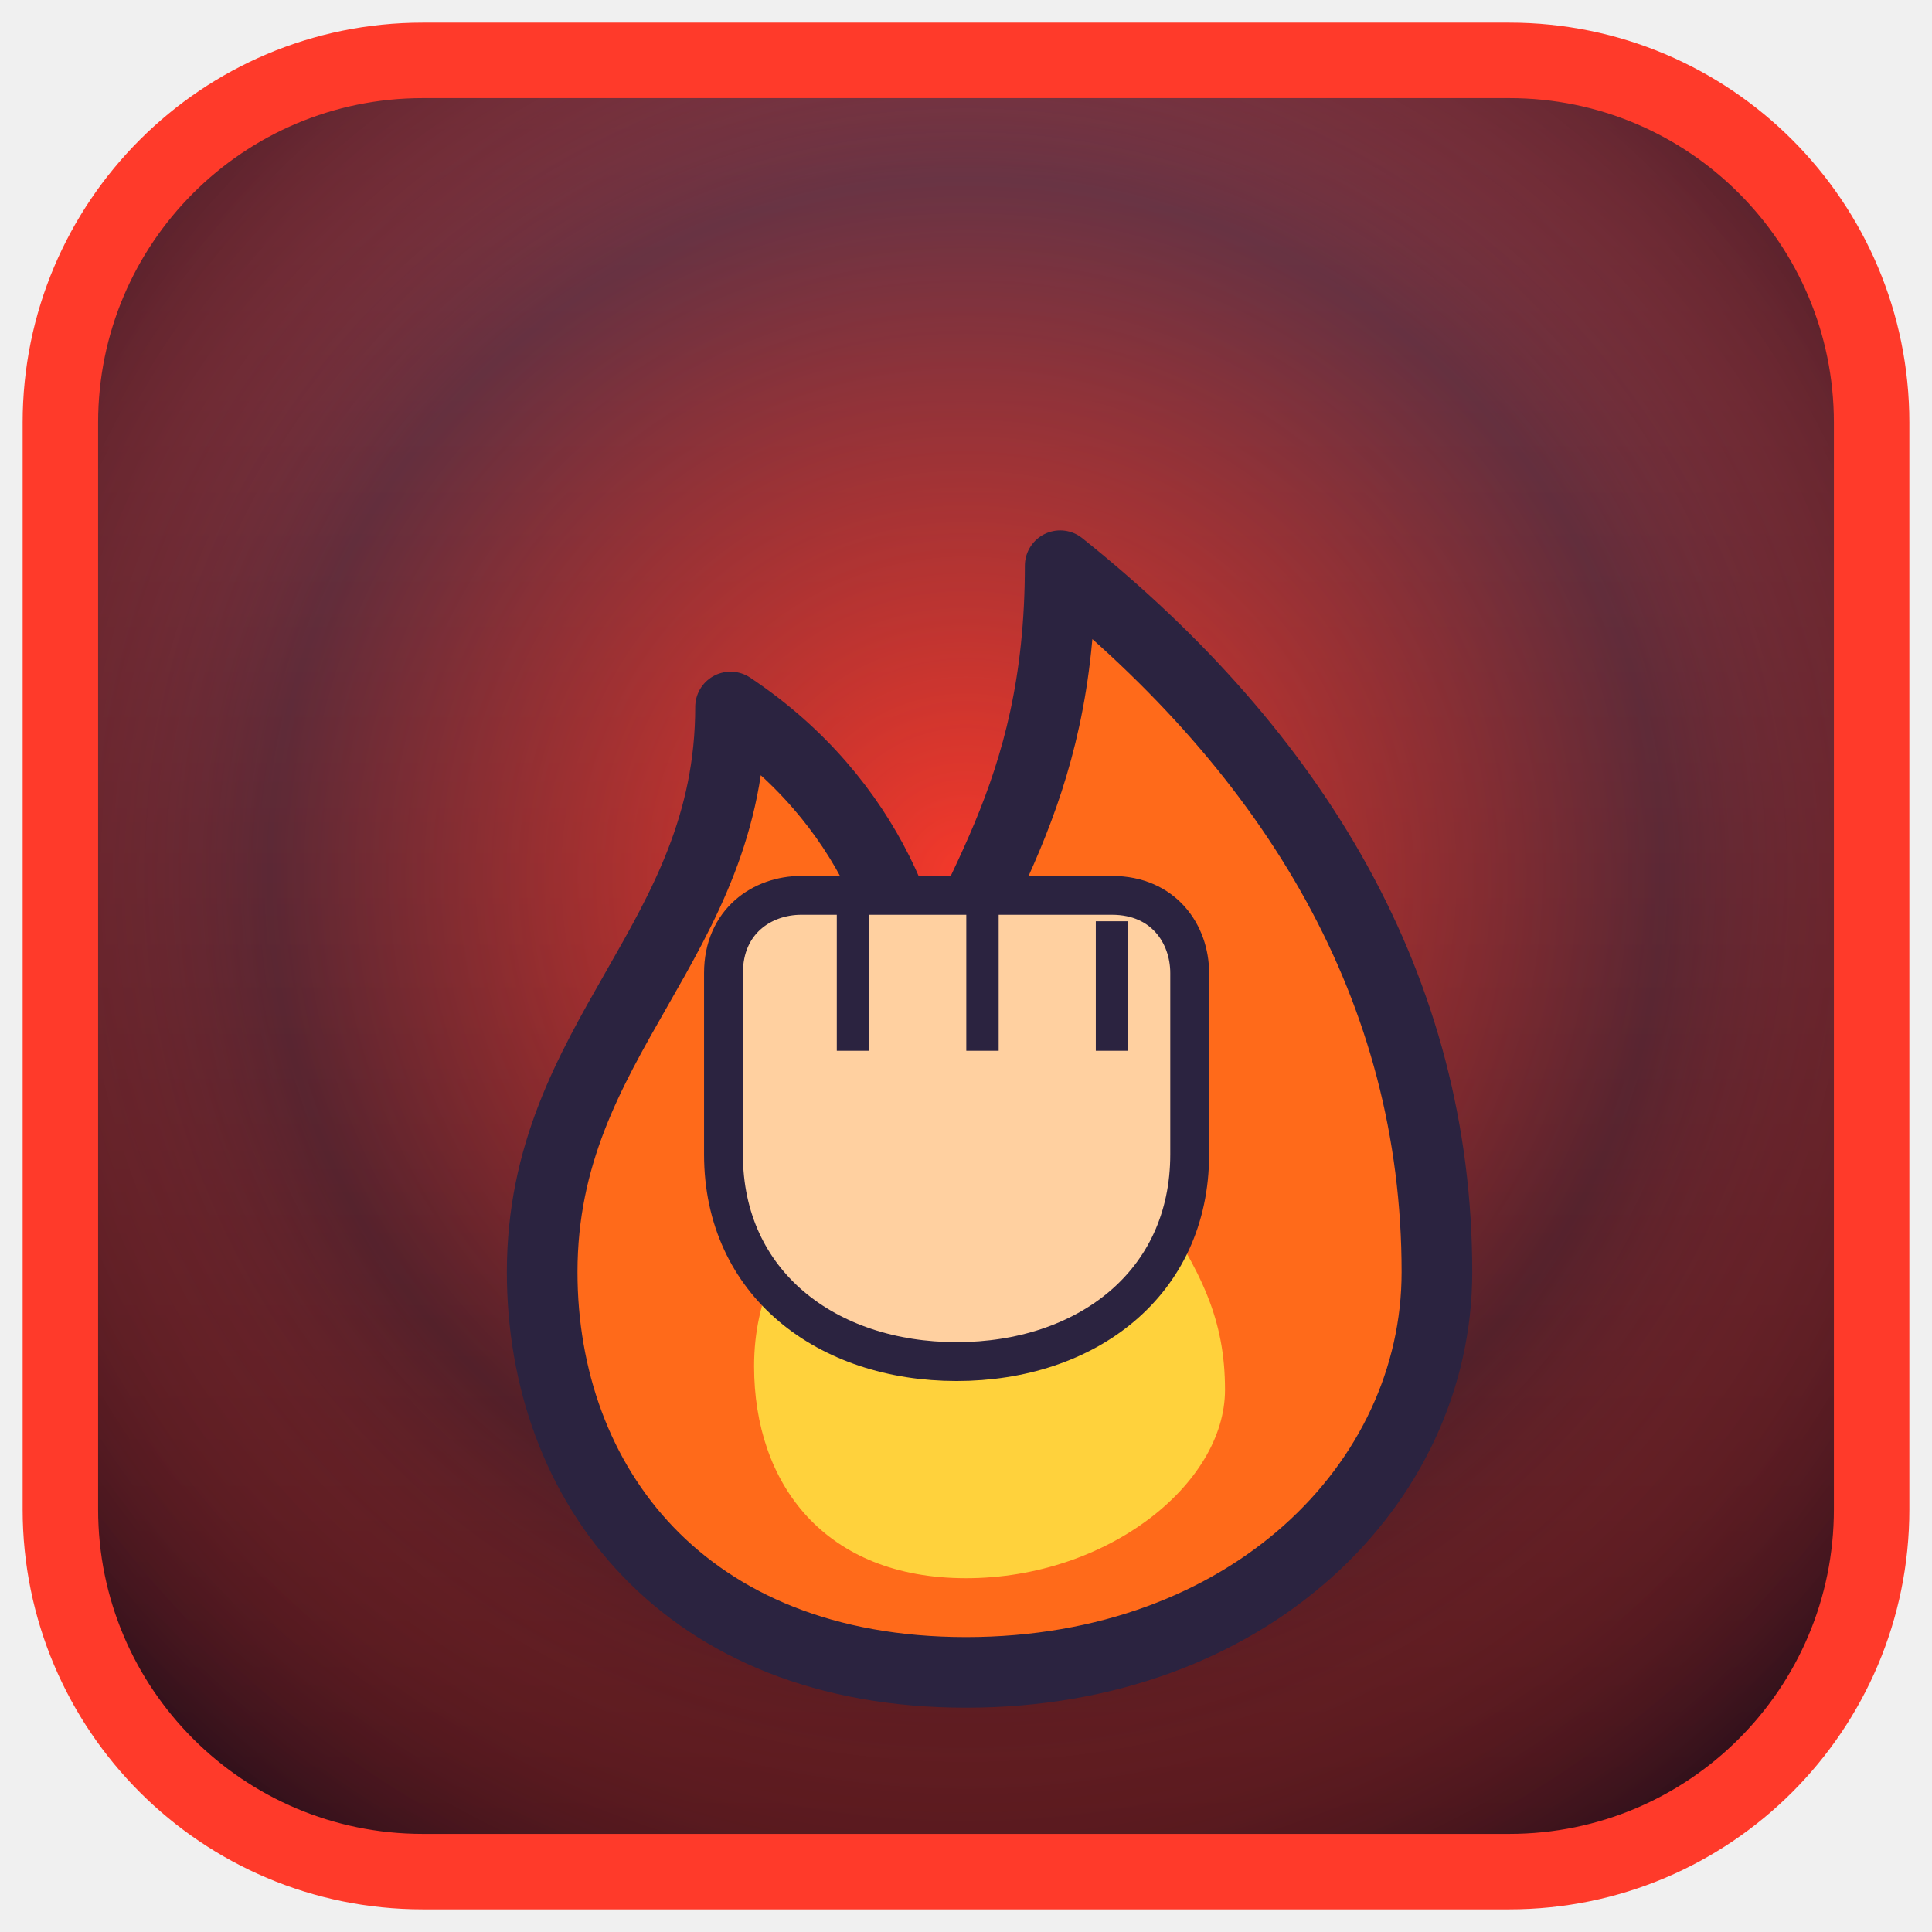
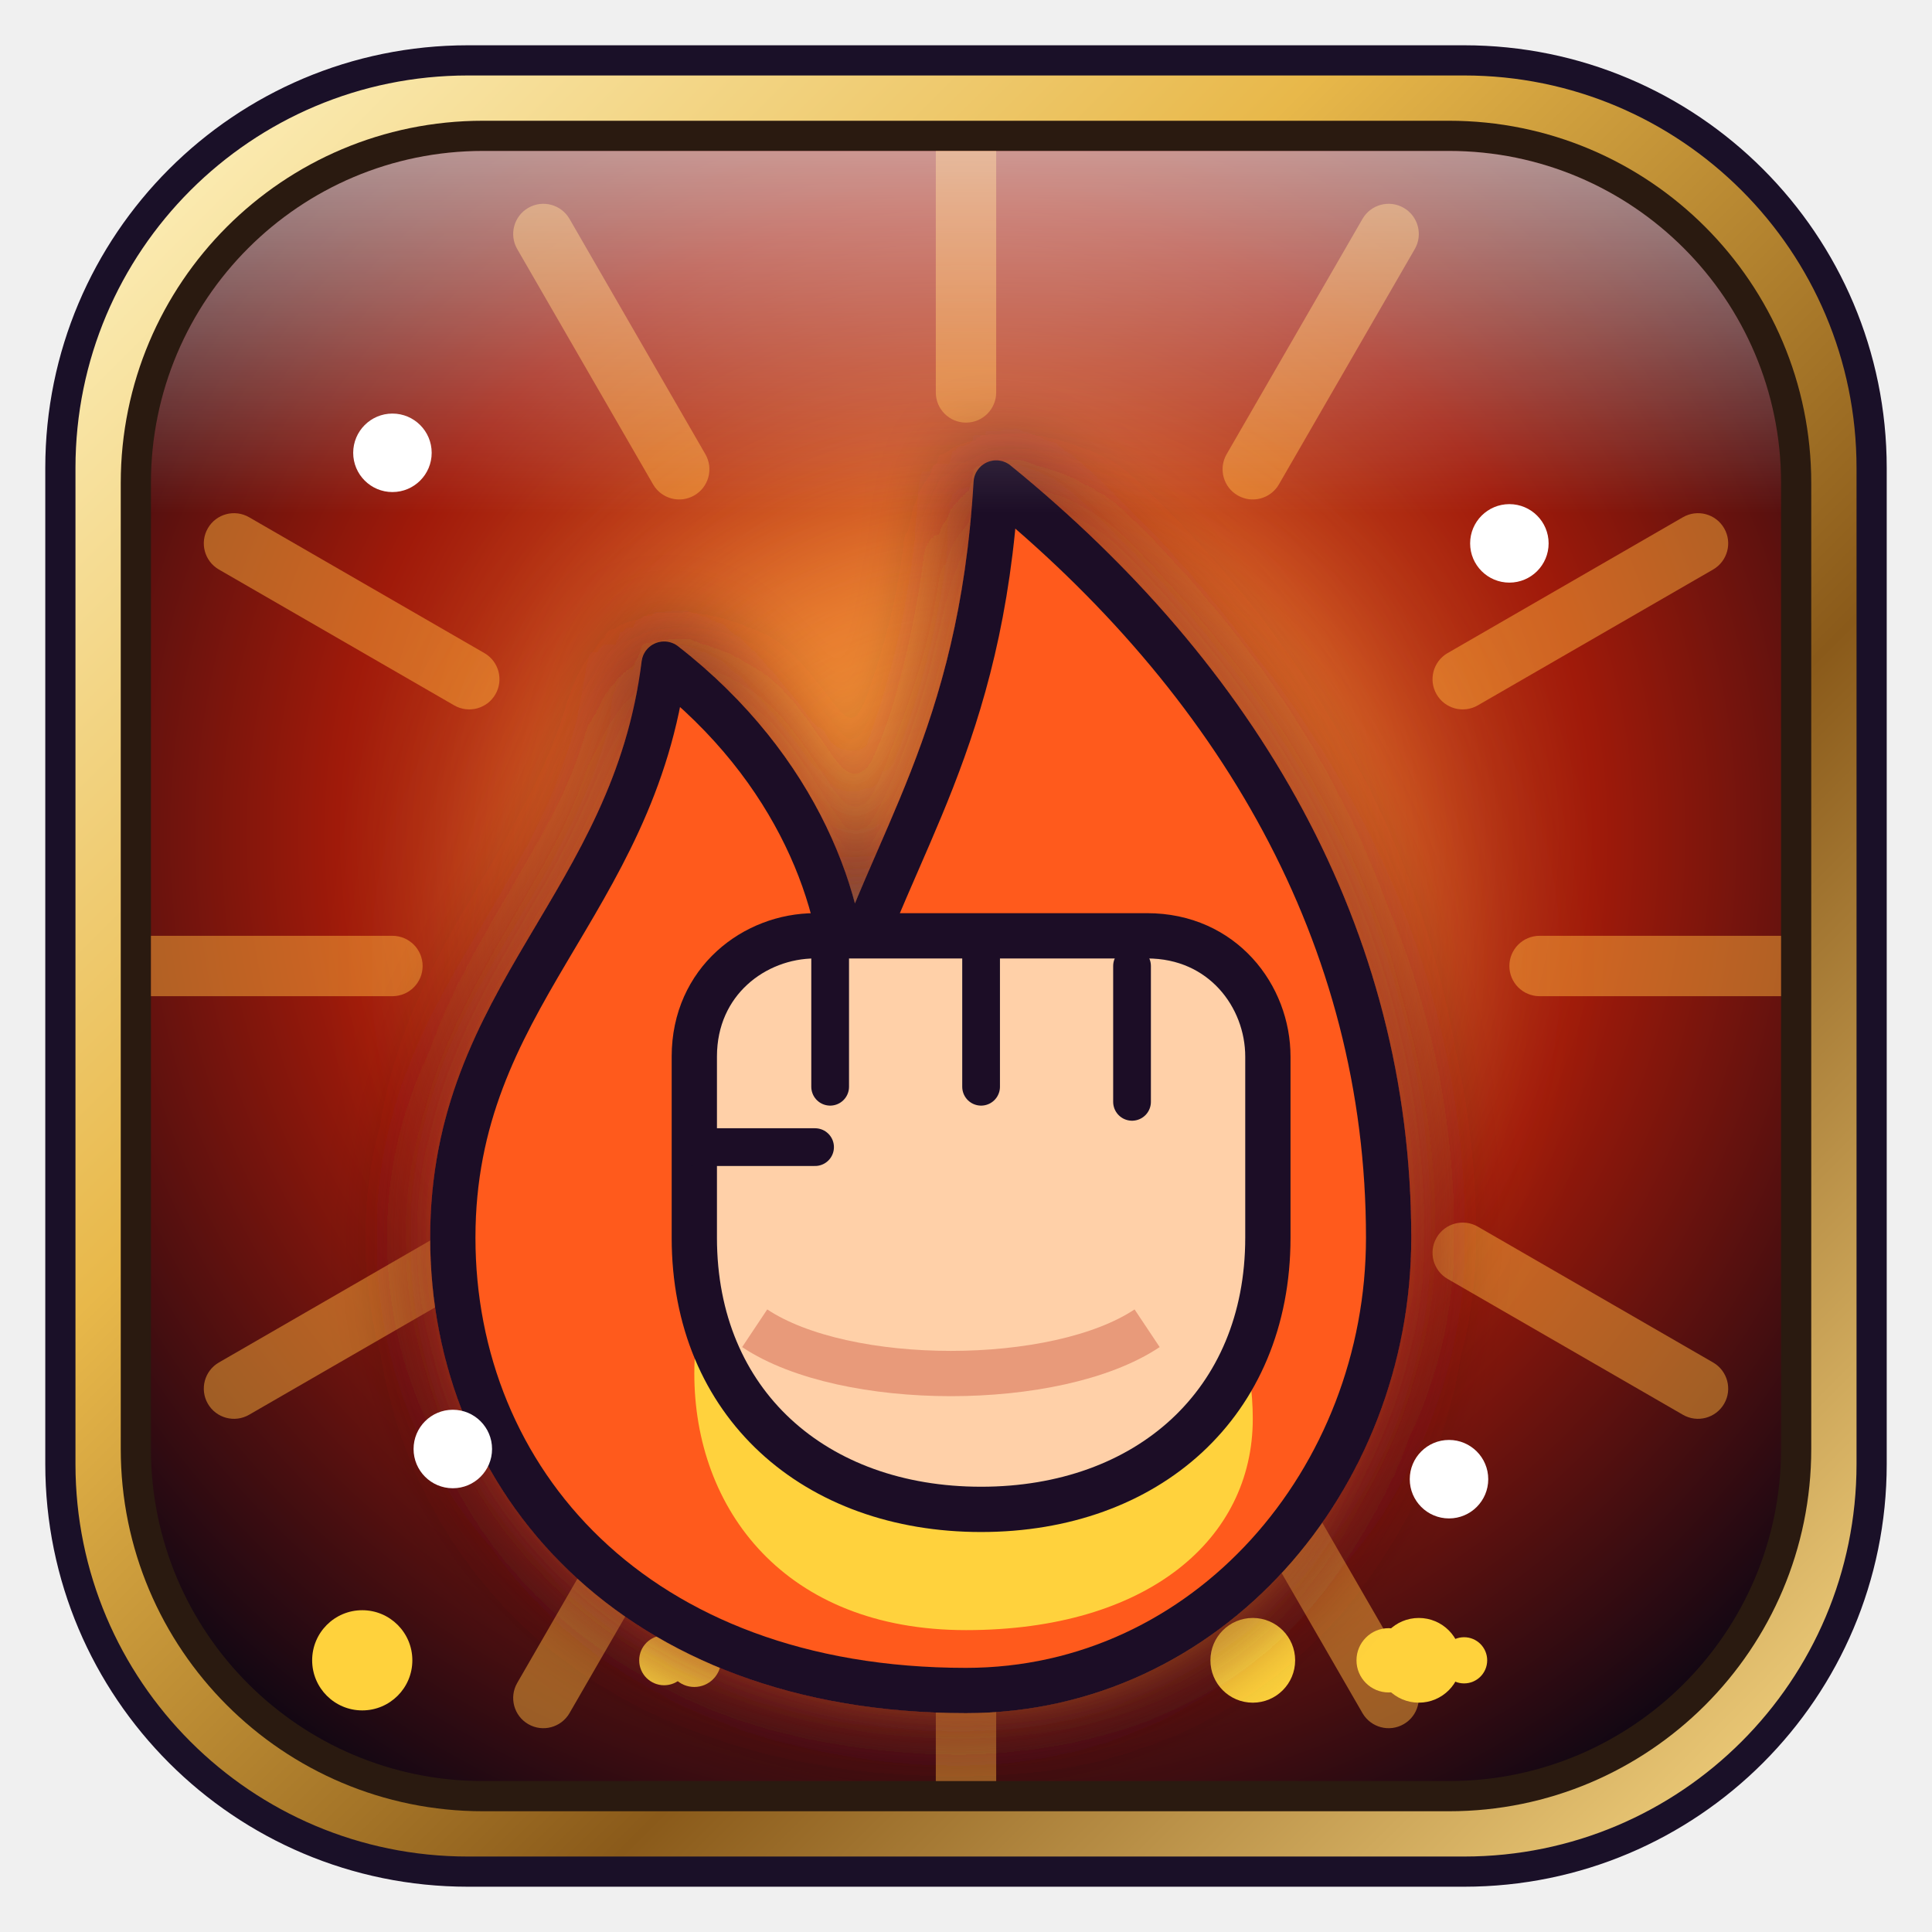
- <svg xmlns="http://www.w3.org/2000/svg" viewBox="0 0 64 64">
+ <svg xmlns="http://www.w3.org/2000/svg" viewBox="0 0 128 128" width="256" height="256">
  <defs>
-     <radialGradient id="g" cx="50%" cy="45%" r="70%">
-       <stop offset="0" stop-color="#ff3a2a" stop-opacity=".95" />
-       <stop offset=".55" stop-color="#ff3a2a" stop-opacity=".25" />
-       <stop offset="1" stop-color="#0a0818" />
+     <radialGradient id="bg" cx="50%" cy="42%" r="70%">
+       <stop offset="0" stop-color="#ff8a3a" />
+       <stop offset=".55" stop-color="#a01a0a" />
+       <stop offset="1" stop-color="#0a0614" />
    </radialGradient>
-     <linearGradient id="b" x1="0" y1="0" x2="0" y2="1">
-       <stop offset="0" stop-color="#3a3450" />
-       <stop offset="1" stop-color="#0e0c1a" />
+     <linearGradient id="aro" x1="0" y1="0" x2="1" y2="1">
+       <stop offset="0" stop-color="#fff6c8" />
+       <stop offset=".35" stop-color="#e8b84a" />
+       <stop offset=".65" stop-color="#8a5a1a" />
+       <stop offset="1" stop-color="#ffe08a" />
    </linearGradient>
+     <linearGradient id="vidro" x1="0" y1="0" x2="0" y2="1">
+       <stop offset="0" stop-color="#fff" stop-opacity=".55" />
+       <stop offset=".5" stop-color="#fff" stop-opacity="0" />
+     </linearGradient>
+     <filter id="gl" x="-50%" y="-50%" width="200%" height="200%">
+       <feGaussianBlur stdDeviation="3" result="b" />
+       <feMerge>
+         <feMergeNode in="b" />
+         <feMergeNode in="SourceGraphic" />
+       </feMerge>
+     </filter>
+     <filter id="gl2" x="-50%" y="-50%" width="200%" height="200%">
+       <feGaussianBlur stdDeviation="6" />
+     </filter>
+     <clipPath id="cl">
+       <rect x="10" y="10" width="108" height="108" rx="22" />
+     </clipPath>
  </defs>
-   <rect x="2" y="2" width="60" height="60" rx="12" fill="url(#b)" />
-   <rect x="2" y="2" width="60" height="60" rx="12" fill="url(#g)" />
-   <g transform="translate(32 32) scale(.78) translate(-32 -32)">
-     <g transform="translate(0 4)">
-       <path d="M32 58c-12 0-18-8-18-17 0-10 8-14 8-24 6 4 8 10 8 14 2-6 6-10 6-20 10 8 16 18 16 30 0 9-8 17-20 17z" fill="#ff6a1a" stroke="#2b2340" stroke-width="3" stroke-linejoin="round" stroke-linecap="round" />
-       <path d="M32 54c-6 0-9-4-9-9 0-6 5-8 6-14 5 4 8 8 8 13 0-2 2-4 3-6 2 3 3 5 3 8 0 4-5 8-11 8z" fill="#ffd23c" />
+   <rect x="4" y="4" width="120" height="120" rx="27" fill="url(#aro)" />
+   <rect x="8" y="8" width="112" height="112" rx="24" fill="#2a1a10" />
+   <rect x="10" y="10" width="108" height="108" rx="22" fill="url(#bg)" />
+   <g clip-path="url(#cl)">
+     <g opacity=".9">
+       <animateTransform attributeName="transform" type="rotate" from="0 64 64" to="360 64 64" dur="12s" repeatCount="indefinite" />
+       <rect x="62" y="6" width="4" height="22" rx="2" fill="#ffb03a" opacity=".55" transform="rotate(0 64 64)" />
+       <rect x="62" y="6" width="4" height="22" rx="2" fill="#ffb03a" opacity=".55" transform="rotate(30 64 64)" />
+       <rect x="62" y="6" width="4" height="22" rx="2" fill="#ffb03a" opacity=".55" transform="rotate(60 64 64)" />
+       <rect x="62" y="6" width="4" height="22" rx="2" fill="#ffb03a" opacity=".55" transform="rotate(90 64 64)" />
+       <rect x="62" y="6" width="4" height="22" rx="2" fill="#ffb03a" opacity=".55" transform="rotate(120 64 64)" />
+       <rect x="62" y="6" width="4" height="22" rx="2" fill="#ffb03a" opacity=".55" transform="rotate(150 64 64)" />
+       <rect x="62" y="6" width="4" height="22" rx="2" fill="#ffb03a" opacity=".55" transform="rotate(180 64 64)" />
+       <rect x="62" y="6" width="4" height="22" rx="2" fill="#ffb03a" opacity=".55" transform="rotate(210 64 64)" />
+       <rect x="62" y="6" width="4" height="22" rx="2" fill="#ffb03a" opacity=".55" transform="rotate(240 64 64)" />
+       <rect x="62" y="6" width="4" height="22" rx="2" fill="#ffb03a" opacity=".55" transform="rotate(270 64 64)" />
+       <rect x="62" y="6" width="4" height="22" rx="2" fill="#ffb03a" opacity=".55" transform="rotate(300 64 64)" />
+       <rect x="62" y="6" width="4" height="22" rx="2" fill="#ffb03a" opacity=".55" transform="rotate(330 64 64)" />
    </g>
-     <g transform="translate(14 18) scale(.55)">
-       <path d="M14 26c0-4 3-6 6-6h24c4 0 6 3 6 6v14c0 10-8 16-18 16s-18-6-18-16z" fill="#ffd0a0" stroke="#2b2340" stroke-width="3" stroke-linejoin="round" stroke-linecap="round" />
-       <path d="M24 20v12M34 20v12M44 22v10" stroke="#2b2340" stroke-width="2.5" />
+     <circle cx="64" cy="64" r="30" fill="#ffb03a" opacity=".45" filter="url(#gl2)">
+       <animate attributeName="r" values="26;34;26" dur="1.8s" repeatCount="indefinite" />
+       <animate attributeName="opacity" values=".35;.7;.35" dur="1.8s" repeatCount="indefinite" />
+     </circle>
+     <circle cx="97" cy="110" r="1.53" fill="#ffd23c">
+       <animate attributeName="cy" values="112;20" dur="1.246s" begin="0.965s" repeatCount="indefinite" />
+       <animate attributeName="opacity" values="0;1;0" dur="1.246s" begin="0.965s" repeatCount="indefinite" />
+     </circle>
+     <circle cx="83" cy="110" r="2.807" fill="#ffd23c">
+       <animate attributeName="cy" values="112;20" dur="2.339s" begin="1.647s" repeatCount="indefinite" />
+       <animate attributeName="opacity" values="0;1;0" dur="2.339s" begin="1.647s" repeatCount="indefinite" />
+     </circle>
+     <circle cx="44" cy="110" r="1.652" fill="#ffd23c">
+       <animate attributeName="cy" values="112;20" dur="1.248s" begin="0.98s" repeatCount="indefinite" />
+       <animate attributeName="opacity" values="0;1;0" dur="1.248s" begin="0.98s" repeatCount="indefinite" />
+     </circle>
+     <circle cx="70" cy="110" r="2.706" fill="#ffd23c">
+       <animate attributeName="cy" values="112;20" dur="1.262s" begin="1.72s" repeatCount="indefinite" />
+       <animate attributeName="opacity" values="0;1;0" dur="1.262s" begin="1.72s" repeatCount="indefinite" />
+     </circle>
+     <circle cx="72" cy="110" r="2.025" fill="#ffd23c">
+       <animate attributeName="cy" values="112;20" dur="1.79s" begin="1.654s" repeatCount="indefinite" />
+       <animate attributeName="opacity" values="0;1;0" dur="1.79s" begin="1.654s" repeatCount="indefinite" />
+     </circle>
+     <circle cx="46" cy="110" r="1.766" fill="#ffd23c">
+       <animate attributeName="cy" values="112;20" dur="2.16s" begin="1.324s" repeatCount="indefinite" />
+       <animate attributeName="opacity" values="0;1;0" dur="2.16s" begin="1.324s" repeatCount="indefinite" />
+     </circle>
+     <circle cx="54" cy="110" r="1.589" fill="#ffd23c">
+       <animate attributeName="cy" values="112;20" dur="2.557s" begin="1.227s" repeatCount="indefinite" />
+       <animate attributeName="opacity" values="0;1;0" dur="2.557s" begin="1.227s" repeatCount="indefinite" />
+     </circle>
+     <circle cx="24" cy="110" r="3.319" fill="#ffd23c">
+       <animate attributeName="cy" values="112;20" dur="1.53s" begin="0.39s" repeatCount="indefinite" />
+       <animate attributeName="opacity" values="0;1;0" dur="1.53s" begin="0.39s" repeatCount="indefinite" />
+     </circle>
+     <circle cx="92" cy="110" r="2.129" fill="#ffd23c">
+       <animate attributeName="cy" values="112;20" dur="1.713s" begin="1.796s" repeatCount="indefinite" />
+       <animate attributeName="opacity" values="0;1;0" dur="1.713s" begin="1.796s" repeatCount="indefinite" />
+     </circle>
+     <circle cx="94" cy="110" r="2.806" fill="#ffd23c">
+       <animate attributeName="cy" values="112;20" dur="1.831s" begin="0.94s" repeatCount="indefinite" />
+       <animate attributeName="opacity" values="0;1;0" dur="1.831s" begin="0.94s" repeatCount="indefinite" />
+     </circle>
+     <g filter="url(#gl)">
+       <path d="M64 112c-22 0-34-14-34-30 0-16 12-22 14-38 9 7 12 16 12 22 3-10 9-17 10-34 16 13 26 30 26 50 0 16-12 30-28 30z" fill="#ff5a1a" stroke="#1a1028" stroke-width="3" stroke-linejoin="round">
+         <animate attributeName="d" dur="0.9s" repeatCount="indefinite" values="M64 112c-22 0-34-14-34-30 0-16 12-22 14-38 9 7 12 16 12 22 3-10 9-17 10-34 16 13 26 30 26 50 0 16-12 30-28 30z;M64 112c-22 0-34-14-34-30 0-16 14-20 12-40 10 8 13 18 13 24 4-11 8-18 12-36 15 14 25 32 25 52 0 16-12 30-28 30z;M64 112c-22 0-34-14-34-30 0-16 12-22 14-38 9 7 12 16 12 22 3-10 9-17 10-34 16 13 26 30 26 50 0 16-12 30-28 30z" />
+       </path>
+       <path d="M64 108c-12 0-18-8-18-17 0-10 8-13 9-22 7 6 10 12 10 18 2-5 5-8 6-15 8 7 12 15 12 22 0 8-7 14-19 14z" fill="#ffd23c" />
+       <g transform="translate(64 80)">
+         <path d="M-18 -10c0-5 4-8 8-8h22c5 0 8 4 8 8v12c0 11-8 18-19 18s-19-7-19-18z" fill="#ffd0a8" stroke="#1a1028" stroke-width="3" />
+         <path d="M-9 -18v10M1 -18v10M11 -16v9M-18 -4h8" stroke="#1a1028" stroke-width="2.5" stroke-linecap="round" />
+         <path d="M-14 8c6 4 20 4 26 0" stroke="#e89a7a" stroke-width="3" fill="none" />
+       </g>
    </g>
+     <path d="M10 10h108v40C80 60 40 40 10 58z" fill="url(#vidro)" />
  </g>
-   <rect x="2" y="2" width="60" height="60" rx="12" fill="none" stroke="#ff3a2a" stroke-width="2.5" />
+   <circle cx="26" cy="30" r="2.6" fill="#fff">
+     <animate attributeName="opacity" values="0;1;0" dur="1.6s" begin="0s" repeatCount="indefinite" />
+   </circle>
+   <circle cx="100" cy="36" r="2.6" fill="#fff">
+     <animate attributeName="opacity" values="0;1;0" dur="2s" begin="0.5s" repeatCount="indefinite" />
+   </circle>
+   <circle cx="96" cy="98" r="2.6" fill="#fff">
+     <animate attributeName="opacity" values="0;1;0" dur="1.7s" begin="0.9s" repeatCount="indefinite" />
+   </circle>
+   <circle cx="30" cy="96" r="2.6" fill="#fff">
+     <animate attributeName="opacity" values="0;1;0" dur="2.2s" begin="0.3s" repeatCount="indefinite" />
+   </circle>
+   <rect x="4" y="4" width="120" height="120" rx="27" fill="none" stroke="#1a1028" stroke-width="2" />
</svg>
